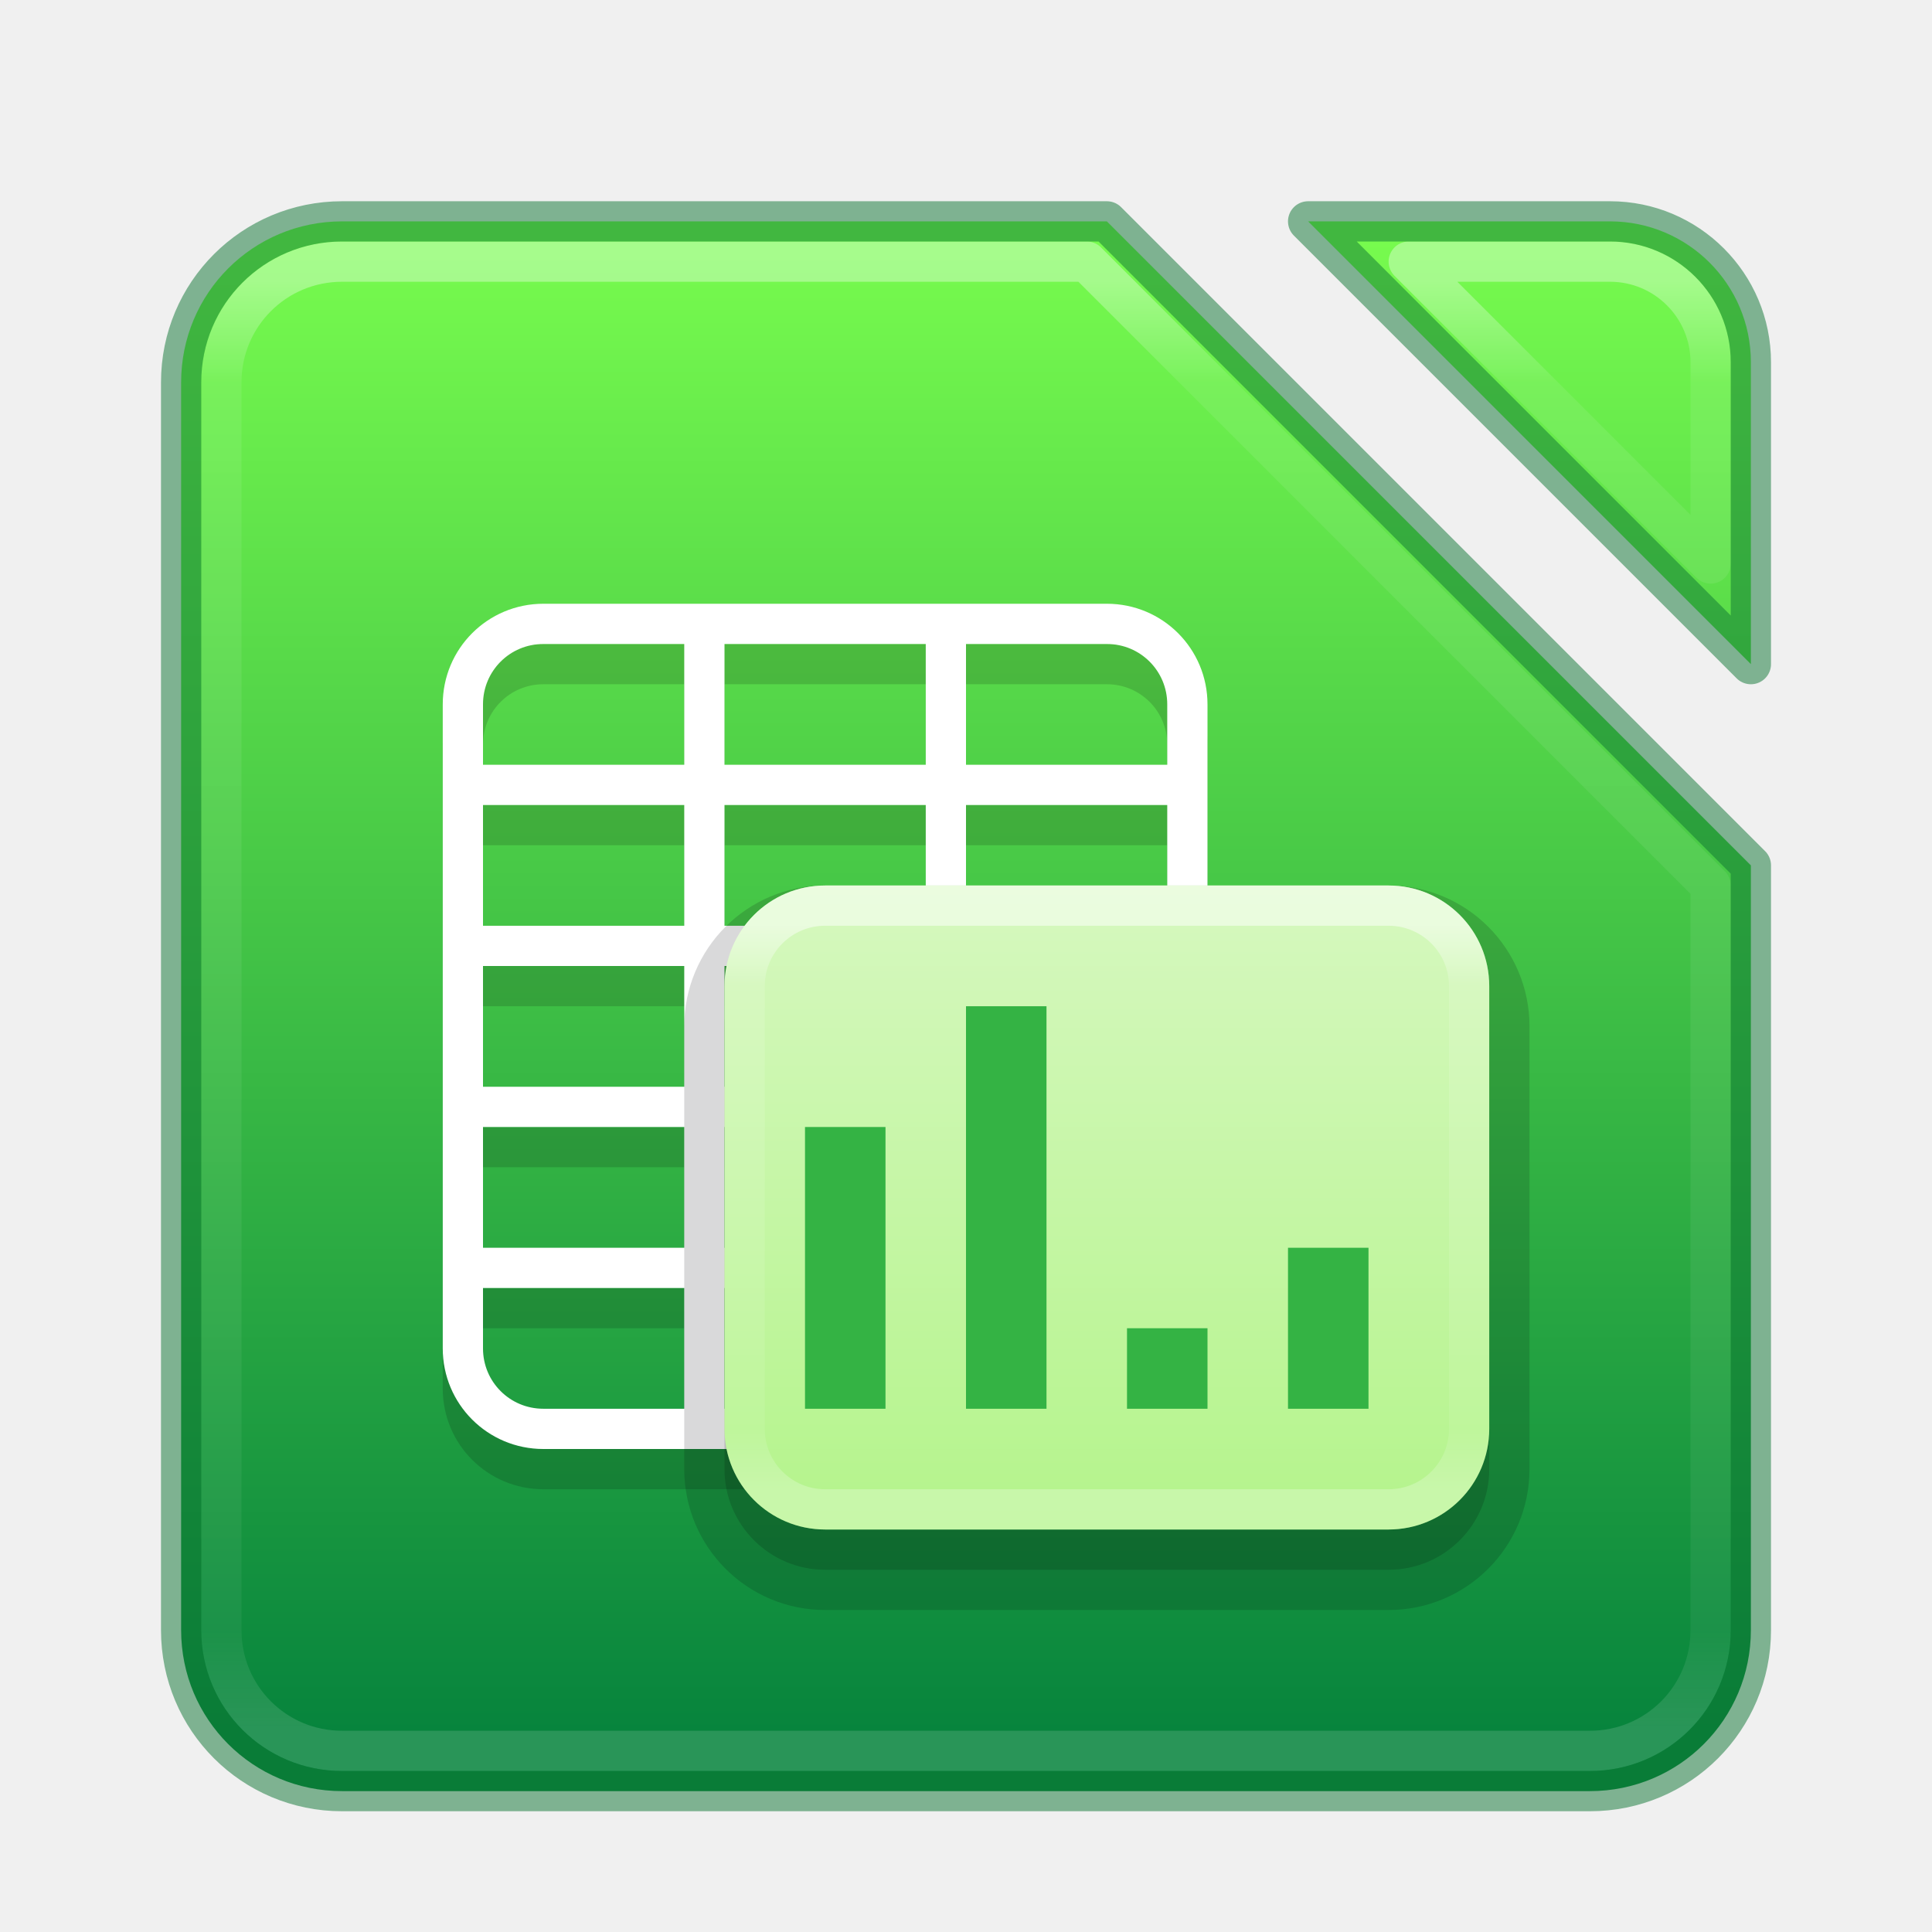
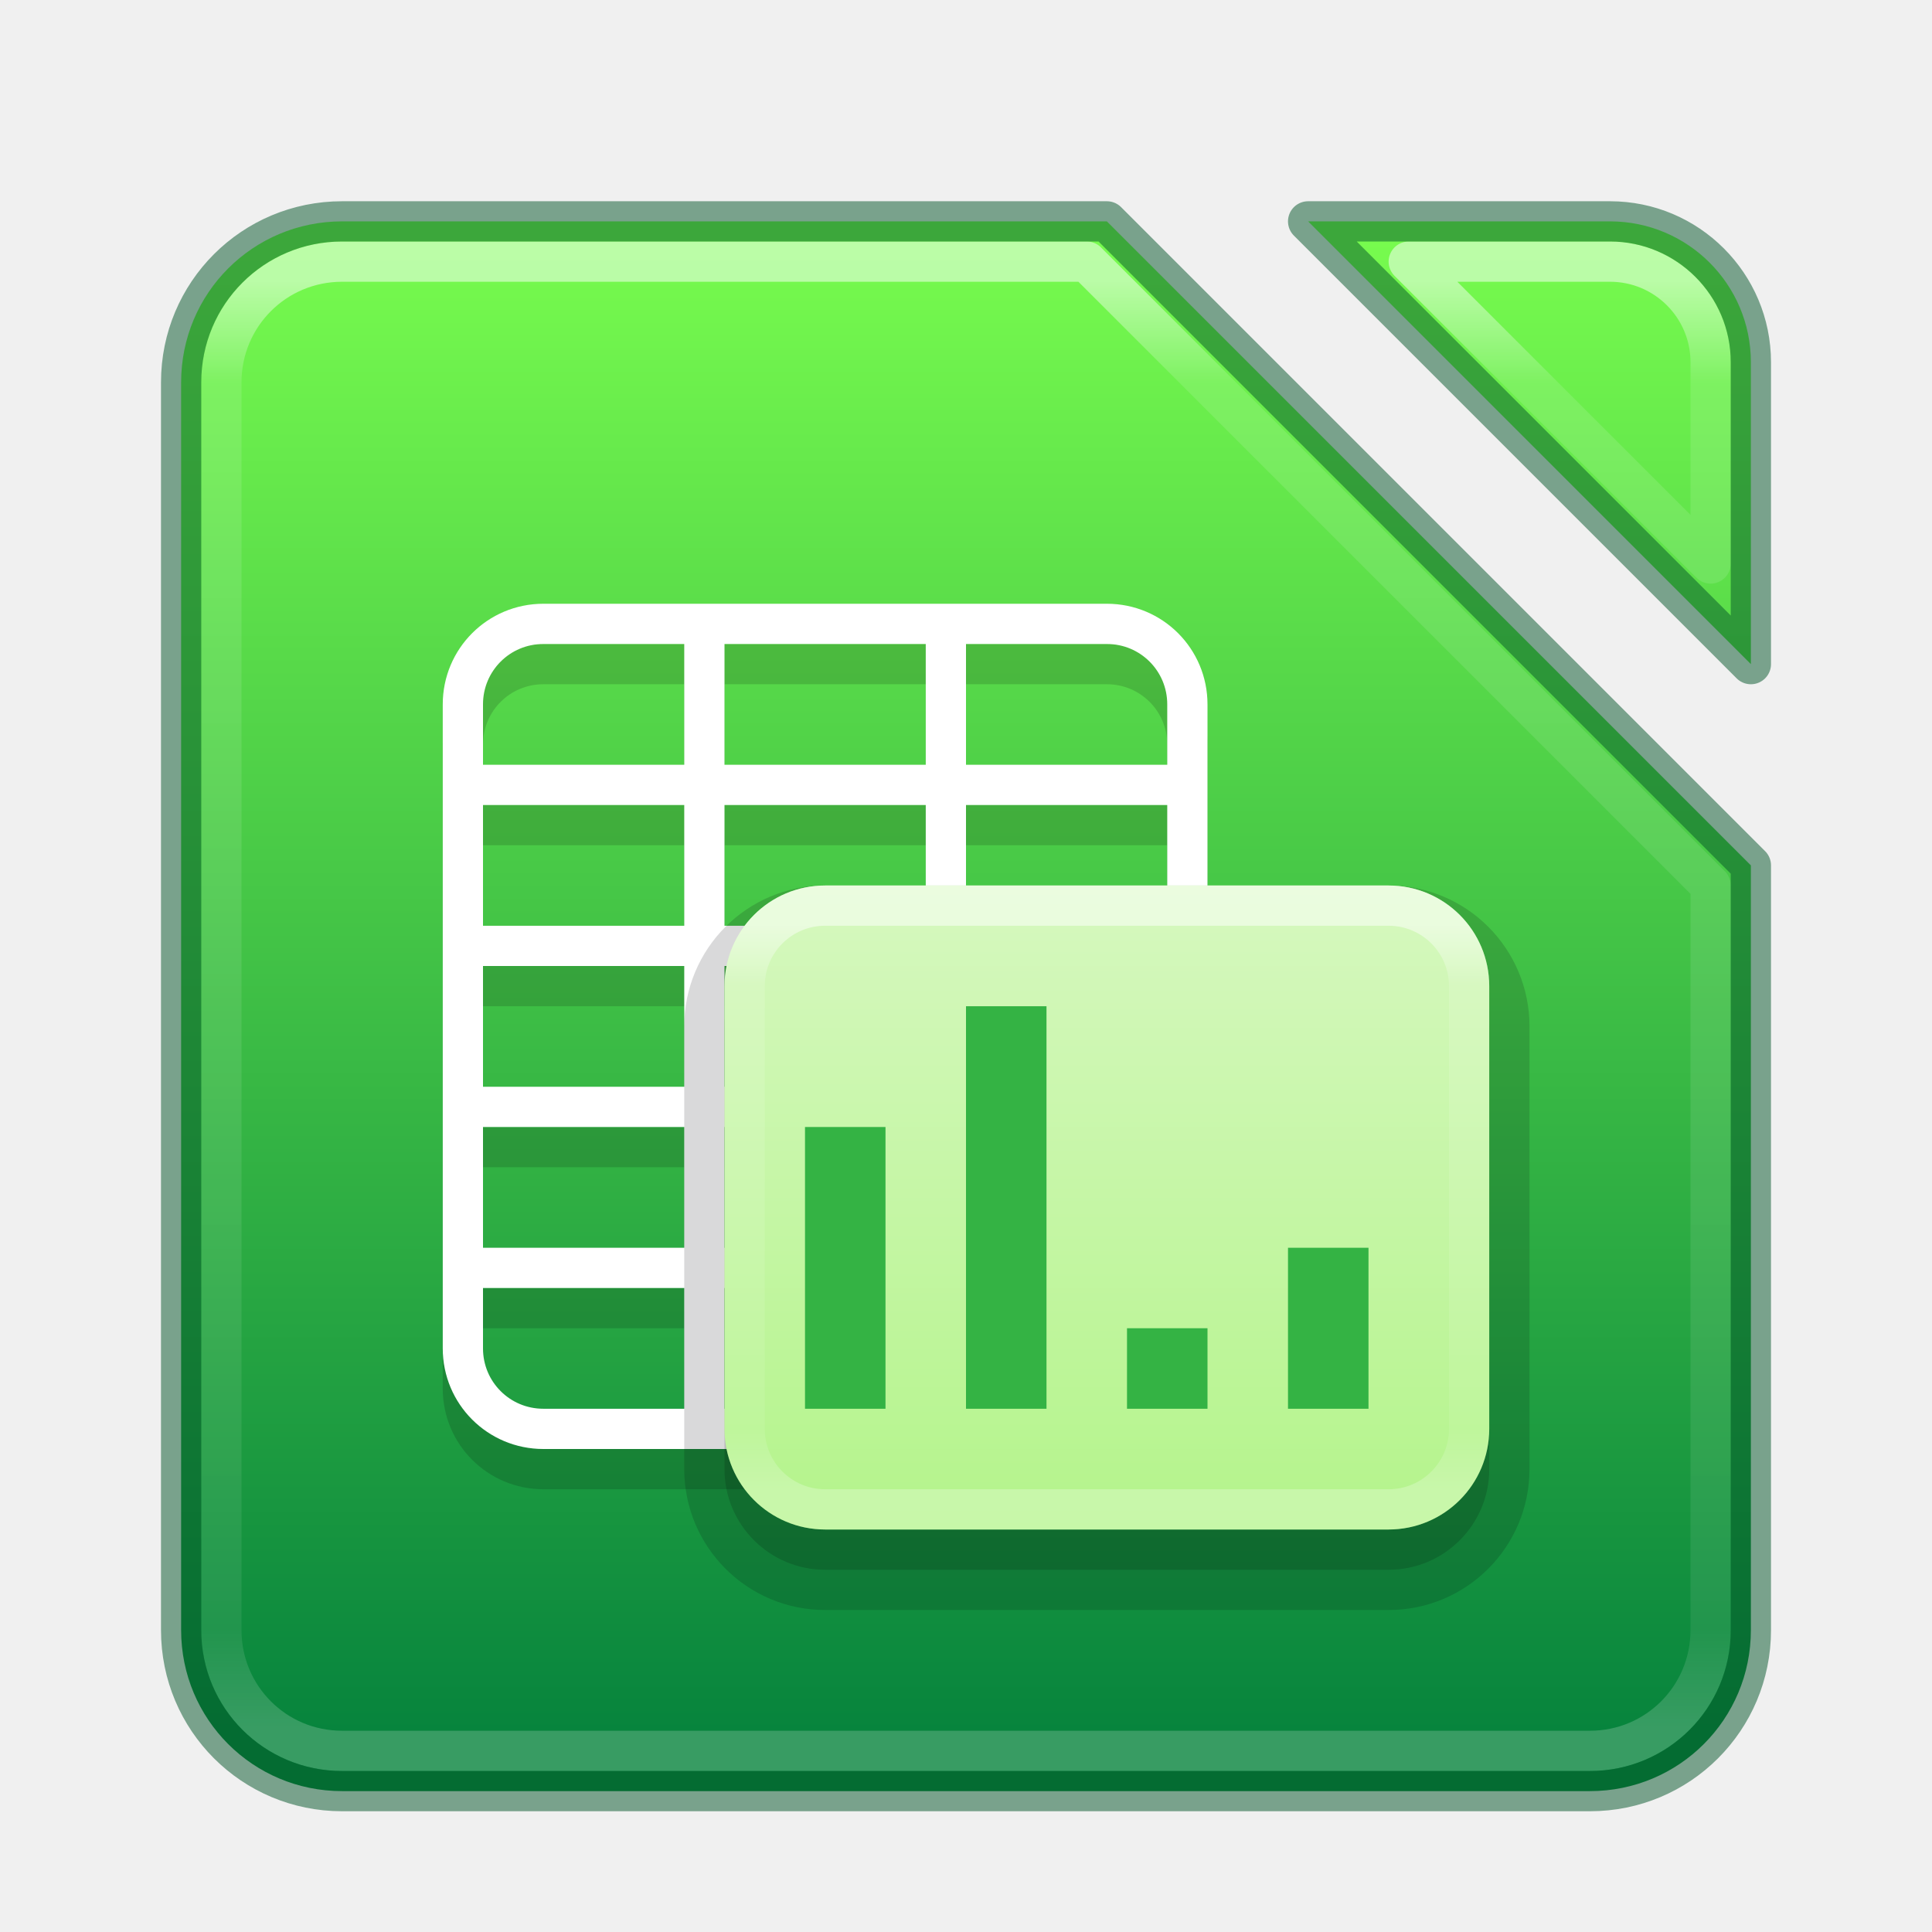
<svg xmlns="http://www.w3.org/2000/svg" xmlns:xlink="http://www.w3.org/1999/xlink" id="svg3489" height="48" width="48" version="1.1" xml:space="preserve">
  <defs id="defs3491">
    <linearGradient id="linearGradient6">
      <stop style="stop-color:#d6f8bf;stop-opacity:1;" offset="0" id="stop1" />
      <stop style="stop-color:#b4f48b;stop-opacity:1;" offset="1" id="stop2" />
    </linearGradient>
    <linearGradient id="linearGradient21">
      <stop style="stop-color:#77fb4e;stop-opacity:1;" offset="0" id="stop21" />
      <stop style="stop-color:#07843d;stop-opacity:1;" offset="1" id="stop22" />
    </linearGradient>
    <linearGradient id="linearGradient19">
      <stop style="stop-color:#d1ff82;stop-opacity:1;" offset="0" id="stop19" />
      <stop style="stop-color:#9bdb4d;stop-opacity:1;" offset="1" id="stop20" />
    </linearGradient>
    <linearGradient id="linearGradient7">
      <stop style="stop-color:#ffffff;stop-opacity:1;" offset="0" id="stop7" />
      <stop style="stop-color:#ffffff;stop-opacity:0.25;" offset="0.107" id="stop10" />
      <stop style="stop-color:#ffffff;stop-opacity:0.15;" offset="0.893" id="stop11" />
      <stop style="stop-color:#ffffff;stop-opacity:0.5;" offset="1" id="stop9" />
    </linearGradient>
    <linearGradient id="linearGradient1201">
      <stop id="stop1193" style="stop-color:#ffffff;stop-opacity:1" offset="0" />
      <stop id="stop1195" style="stop-color:#ffffff;stop-opacity:0.235" offset="0.07" />
      <stop id="stop1197" style="stop-color:#ffffff;stop-opacity:0.157" offset="0.932" />
      <stop id="stop1199" style="stop-color:#ffffff;stop-opacity:0.392" offset="1" />
    </linearGradient>
    <linearGradient x1="39" y1="6" x2="39" y2="41.945" id="linearGradient3058-5" xlink:href="#linearGradient1201" gradientUnits="userSpaceOnUse" gradientTransform="translate(4e-6,1.000006)" />
    <style id="style1">.g{fill:#000;}.g,.h,.i{stroke-width:0px;}.h{fill:url(#e);}.i{fill:#fff;}</style>
    <style id="style1-6">.cls-1{fill:#fff;}</style>
    <style id="style1-67">.cls-1{fill:#fff;}</style>
    <style id="style1-56">.g{fill:#000;}.g,.h,.i{stroke-width:0px;}.h{fill:url(#e);}.i{fill:#fff;}</style>
    <style id="style1-7">.g{fill:#000;}.g,.h,.i{stroke-width:0px;}.h{fill:url(#e);}.i{fill:#fff;}</style>
    <style id="style1-5">.g{fill:#000;}.g,.h,.i{stroke-width:0px;}.h{fill:url(#e);}.i{fill:#fff;}</style>
    <style id="style1-3">.g{fill:#000;}.g,.h,.i{stroke-width:0px;}.h{fill:url(#e);}.i{fill:#fff;}</style>
    <style id="style1-6-1">.cls-1{fill:#fff;}</style>
    <style id="style1-2">.g{fill:#000;}.g,.h,.i{stroke-width:0px;}.h{fill:url(#e);}.i{fill:#fff;}</style>
    <style id="style1-6-8">.cls-1{fill:#fff;}</style>
    <style id="style1-0">.g{fill:#000;}.g,.h,.i{stroke-width:0px;}.h{fill:url(#e);}.i{fill:#fff;}</style>
    <style id="style1-7-23">.g{fill:#000;}.g,.h,.i{stroke-width:0px;}.h{fill:url(#e);}.i{fill:#fff;}</style>
    <style id="style1-5-7">.g{fill:#000;}.g,.h,.i{stroke-width:0px;}.h{fill:url(#e);}.i{fill:#fff;}</style>
    <style id="style1-3-2">.g{fill:#000;}.g,.h,.i{stroke-width:0px;}.h{fill:url(#e);}.i{fill:#fff;}</style>
    <style id="style1-6-28">.cls-1{fill:#fff;}</style>
    <style id="style1-62">.g{fill:#000;}.g,.h,.i{stroke-width:0px;}.h{fill:url(#e);}.i{fill:#fff;}</style>
    <style id="style1-6-9">.cls-1{fill:#fff;}</style>
    <style id="style1-67-1">.cls-1{fill:#fff;}</style>
    <style id="style1-56-2">.g{fill:#000;}.g,.h,.i{stroke-width:0px;}.h{fill:url(#e);}.i{fill:#fff;}</style>
    <style id="style1-7-1">.g{fill:#000;}.g,.h,.i{stroke-width:0px;}.h{fill:url(#e);}.i{fill:#fff;}</style>
    <style id="style1-5-2">.g{fill:#000;}.g,.h,.i{stroke-width:0px;}.h{fill:url(#e);}.i{fill:#fff;}</style>
    <style id="style1-3-7">.g{fill:#000;}.g,.h,.i{stroke-width:0px;}.h{fill:url(#e);}.i{fill:#fff;}</style>
    <style id="style1-6-1-9">.cls-1{fill:#fff;}</style>
    <style id="style1-2-3">.g{fill:#000;}.g,.h,.i{stroke-width:0px;}.h{fill:url(#e);}.i{fill:#fff;}</style>
    <style id="style1-6-8-1">.cls-1{fill:#fff;}</style>
    <style id="style1-79">.g{fill:#000;}.g,.h,.i{stroke-width:0px;}.h{fill:url(#e);}.i{fill:#fff;}</style>
    <style id="style1-7-2">.g{fill:#000;}.g,.h,.i{stroke-width:0px;}.h{fill:url(#e);}.i{fill:#fff;}</style>
    <style id="style1-5-0">.g{fill:#000;}.g,.h,.i{stroke-width:0px;}.h{fill:url(#e);}.i{fill:#fff;}</style>
    <style id="style1-53">.g{fill:#000;}.g,.h,.i{stroke-width:0px;}.h{fill:url(#e);}.i{fill:#fff;}</style>
    <style id="style1-6-2">.cls-1{fill:#fff;}</style>
    <style id="style1-67-3">.cls-1{fill:#fff;}</style>
    <style id="style1-675">.g{fill:#000;}.g,.h,.i{stroke-width:0px;}.h{fill:url(#e);}.i{fill:#fff;}</style>
    <style id="style1-7-3">.g{fill:#000;}.g,.h,.i{stroke-width:0px;}.h{fill:url(#e);}.i{fill:#fff;}</style>
    <style id="style1-5-5">.g{fill:#000;}.g,.h,.i{stroke-width:0px;}.h{fill:url(#e);}.i{fill:#fff;}</style>
    <style id="style1-3-9">.g{fill:#000;}.g,.h,.i{stroke-width:0px;}.h{fill:url(#e);}.i{fill:#fff;}</style>
    <style id="style1-6-6">.cls-1{fill:#fff;}</style>
    <style id="style1-70">.g{fill:#000;}.g,.h,.i{stroke-width:0px;}.h{fill:url(#e);}.i{fill:#fff;}</style>
    <style id="style1-6-3">.cls-1{fill:#fff;}</style>
    <style id="style1-74">.g{fill:#000;}.g,.h,.i{stroke-width:0px;}.h{fill:url(#e);}.i{fill:#fff;}</style>
    <style id="style1-6-99">.cls-1{fill:#fff;}</style>
    <style id="style1-67-4">.cls-1{fill:#fff;}</style>
    <style id="style1-53-2">.g{fill:#000;}.g,.h,.i{stroke-width:0px;}.h{fill:url(#e);}.i{fill:#fff;}</style>
    <style id="style1-6-5">.cls-1{fill:#fff;}</style>
    <style id="style1-67-6">.cls-1{fill:#fff;}</style>
    <style id="style1-56-5">.g{fill:#000;}.g,.h,.i{stroke-width:0px;}.h{fill:url(#e);}.i{fill:#fff;}</style>
    <style id="style1-7-34">.g{fill:#000;}.g,.h,.i{stroke-width:0px;}.h{fill:url(#e);}.i{fill:#fff;}</style>
    <style id="style1-5-9">.g{fill:#000;}.g,.h,.i{stroke-width:0px;}.h{fill:url(#e);}.i{fill:#fff;}</style>
    <style id="style1-3-0">.g{fill:#000;}.g,.h,.i{stroke-width:0px;}.h{fill:url(#e);}.i{fill:#fff;}</style>
    <style id="style1-6-1-2">.cls-1{fill:#fff;}</style>
    <style id="style1-2-0">.g{fill:#000;}.g,.h,.i{stroke-width:0px;}.h{fill:url(#e);}.i{fill:#fff;}</style>
    <style id="style1-6-8-19">.cls-1{fill:#fff;}</style>
    <style id="style1-9">.g{fill:#000;}.g,.h,.i{stroke-width:0px;}.h{fill:url(#e);}.i{fill:#fff;}</style>
    <style id="style1-6-22">.cls-1{fill:#fff;}</style>
    <style id="style1-67-8">.cls-1{fill:#fff;}</style>
    <style id="style1-56-9">.g{fill:#000;}.g,.h,.i{stroke-width:0px;}.h{fill:url(#e);}.i{fill:#fff;}</style>
    <style id="style1-7-7">.g{fill:#000;}.g,.h,.i{stroke-width:0px;}.h{fill:url(#e);}.i{fill:#fff;}</style>
    <style id="style1-5-3">.g{fill:#000;}.g,.h,.i{stroke-width:0px;}.h{fill:url(#e);}.i{fill:#fff;}</style>
    <style id="style1-3-6">.g{fill:#000;}.g,.h,.i{stroke-width:0px;}.h{fill:url(#e);}.i{fill:#fff;}</style>
    <style id="style1-6-1-1">.cls-1{fill:#fff;}</style>
    <style id="style1-2-2">.g{fill:#000;}.g,.h,.i{stroke-width:0px;}.h{fill:url(#e);}.i{fill:#fff;}</style>
    <style id="style1-6-8-9">.cls-1{fill:#fff;}</style>
    <style id="style1-0-0">.g{fill:#000;}.g,.h,.i{stroke-width:0px;}.h{fill:url(#e);}.i{fill:#fff;}</style>
    <style id="style1-7-23-6">.g{fill:#000;}.g,.h,.i{stroke-width:0px;}.h{fill:url(#e);}.i{fill:#fff;}</style>
    <style id="style1-5-7-6">.g{fill:#000;}.g,.h,.i{stroke-width:0px;}.h{fill:url(#e);}.i{fill:#fff;}</style>
    <style id="style1-3-2-4">.g{fill:#000;}.g,.h,.i{stroke-width:0px;}.h{fill:url(#e);}.i{fill:#fff;}</style>
    <style id="style1-6-28-6">.cls-1{fill:#fff;}</style>
    <style id="style1-62-0">.g{fill:#000;}.g,.h,.i{stroke-width:0px;}.h{fill:url(#e);}.i{fill:#fff;}</style>
    <style id="style1-6-9-7">.cls-1{fill:#fff;}</style>
    <style id="style1-67-1-0">.cls-1{fill:#fff;}</style>
    <style id="style1-56-2-1">.g{fill:#000;}.g,.h,.i{stroke-width:0px;}.h{fill:url(#e);}.i{fill:#fff;}</style>
    <style id="style1-7-1-0">.g{fill:#000;}.g,.h,.i{stroke-width:0px;}.h{fill:url(#e);}.i{fill:#fff;}</style>
    <style id="style1-5-2-1">.g{fill:#000;}.g,.h,.i{stroke-width:0px;}.h{fill:url(#e);}.i{fill:#fff;}</style>
    <style id="style1-3-7-3">.g{fill:#000;}.g,.h,.i{stroke-width:0px;}.h{fill:url(#e);}.i{fill:#fff;}</style>
    <style id="style1-6-1-9-7">.cls-1{fill:#fff;}</style>
    <style id="style1-2-3-7">.g{fill:#000;}.g,.h,.i{stroke-width:0px;}.h{fill:url(#e);}.i{fill:#fff;}</style>
    <style id="style1-6-8-1-2">.cls-1{fill:#fff;}</style>
    <style id="style1-79-1">.g{fill:#000;}.g,.h,.i{stroke-width:0px;}.h{fill:url(#e);}.i{fill:#fff;}</style>
    <style id="style1-7-2-0">.g{fill:#000;}.g,.h,.i{stroke-width:0px;}.h{fill:url(#e);}.i{fill:#fff;}</style>
    <style id="style1-5-0-3">.g{fill:#000;}.g,.h,.i{stroke-width:0px;}.h{fill:url(#e);}.i{fill:#fff;}</style>
    <style id="style1-53-6">.g{fill:#000;}.g,.h,.i{stroke-width:0px;}.h{fill:url(#e);}.i{fill:#fff;}</style>
    <style id="style1-6-2-7">.cls-1{fill:#fff;}</style>
    <style id="style1-67-3-8">.cls-1{fill:#fff;}</style>
    <style id="style1-675-8">.g{fill:#000;}.g,.h,.i{stroke-width:0px;}.h{fill:url(#e);}.i{fill:#fff;}</style>
    <style id="style1-7-3-6">.g{fill:#000;}.g,.h,.i{stroke-width:0px;}.h{fill:url(#e);}.i{fill:#fff;}</style>
    <style id="style1-5-5-0">.g{fill:#000;}.g,.h,.i{stroke-width:0px;}.h{fill:url(#e);}.i{fill:#fff;}</style>
    <style id="style1-3-9-4">.g{fill:#000;}.g,.h,.i{stroke-width:0px;}.h{fill:url(#e);}.i{fill:#fff;}</style>
    <style id="style1-6-6-6">.cls-1{fill:#fff;}</style>
    <style id="style1-70-7">.g{fill:#000;}.g,.h,.i{stroke-width:0px;}.h{fill:url(#e);}.i{fill:#fff;}</style>
    <style id="style1-6-3-6">.cls-1{fill:#fff;}</style>
    <linearGradient xlink:href="#linearGradient7" id="linearGradient9" x1="29" y1="25" x2="29" y2="39" gradientUnits="userSpaceOnUse" />
    <linearGradient xlink:href="#linearGradient19" id="linearGradient20" x1="29" y1="24" x2="29" y2="40" gradientUnits="userSpaceOnUse" />
    <linearGradient xlink:href="#linearGradient21" id="linearGradient22" x1="23" y1="6" x2="23" y2="43" gradientUnits="userSpaceOnUse" />
    <linearGradient xlink:href="#linearGradient19" id="linearGradient2" gradientUnits="userSpaceOnUse" x1="29" y1="24" x2="29" y2="40" />
    <linearGradient xlink:href="#linearGradient6" id="linearGradient3" gradientUnits="userSpaceOnUse" x1="29" y1="24" x2="29" y2="40" />
  </defs>
  <path id="rect9" style="opacity:1;fill:url(#linearGradient22);stroke-linecap:round;stroke-linejoin:round" d="M 8.5 5.5 C 6.284 5.5 4.5 7.284 4.5 9.5 L 4.5 40.5 C 4.5 42.716 6.284 44.5 8.5 44.5 L 39.5 44.5 C 41.716 44.5 43.5 42.716 43.5 40.5 L 43.5 21.5 L 27.5 5.5 L 8.5 5.5 z M 32.5 5.5 L 43.5 16.5 L 43.5 9 A 3.5 3.5 0 0 0 40 5.5 L 32.5 5.5 z " />
-   <path id="path18" style="opacity:0.35;fill:none;stroke:url(#linearGradient3058-5);stroke-linecap:round;stroke-linejoin:round" d="M 8.5 6.5 C 6.838 6.5 5.5 7.838 5.5 9.5 L 5.5 40.5 C 5.5 42.162 6.838 43.5 8.5 43.5 L 39.5 43.5 C 41.162 43.5 42.5 42.162 42.5 40.5 L 42.5 22 L 27 6.5 L 8.5 6.5 z M 35 6.5 L 42.5 14 L 42.5 9 A 2.5 2.5 0 0 0 40 6.5 L 35 6.5 z " />
-   <path id="path8" style="color:#000000;font-variation-settings:normal;display:inline;overflow:visible;visibility:visible;opacity:1;vector-effect:none;fill:none;fill-opacity:1;fill-rule:nonzero;stroke:#0c7433;stroke-width:1;stroke-linecap:butt;stroke-linejoin:round;stroke-miterlimit:4;stroke-dasharray:none;stroke-dashoffset:0;stroke-opacity:0.5;marker:none;enable-background:accumulate;stop-color:#000000;stop-opacity:1" d="M 8.5 5.5 C 6.284 5.5 4.5 7.284 4.5 9.5 L 4.5 40.5 C 4.5 42.716 6.284 44.5 8.5 44.5 L 39.5 44.5 C 41.716 44.5 43.5 42.716 43.5 40.5 L 43.5 21.5 L 27.5 5.5 L 8.5 5.5 z M 32.5 5.5 L 43.5 16.5 L 43.5 9 A 3.5 3.5 0 0 0 40 5.5 L 32.5 5.5 z " />
+   <path id="path18" style="opacity:0.5;fill:none;stroke:url(#linearGradient3058-5);stroke-linecap:round;stroke-linejoin:round" d="M 8.5 6.5 C 6.838 6.5 5.5 7.838 5.5 9.5 L 5.5 40.5 C 5.5 42.162 6.838 43.5 8.5 43.5 L 39.5 43.5 C 41.162 43.5 42.5 42.162 42.5 40.5 L 42.5 22 L 27 6.5 L 8.5 6.5 z M 35 6.5 L 42.5 14 L 42.5 9 A 2.5 2.5 0 0 0 40 6.5 L 35 6.5 z " />
+   <path id="path8" style="color:#000000;font-variation-settings:normal;display:inline;overflow:visible;visibility:visible;opacity:1;vector-effect:none;fill:none;fill-opacity:1;fill-rule:nonzero;stroke:#035428;stroke-width:1;stroke-linecap:butt;stroke-linejoin:round;stroke-miterlimit:4;stroke-dasharray:none;stroke-dashoffset:0;stroke-opacity:0.5;marker:none;enable-background:accumulate;stop-color:#000000;stop-opacity:1" d="M 8.5 5.5 C 6.284 5.5 4.5 7.284 4.5 9.5 L 4.5 40.5 C 4.5 42.716 6.284 44.5 8.5 44.5 L 39.5 44.5 C 41.716 44.5 43.5 42.716 43.5 40.5 L 43.5 21.5 L 27.5 5.5 L 8.5 5.5 z M 32.5 5.5 L 43.5 16.5 L 43.5 9 A 3.5 3.5 0 0 0 40 5.5 L 32.5 5.5 z " />
  <g id="g1" transform="translate(2,-2)">
    <path id="path17" style="opacity:0.15;fill:none;stroke:#000000;stroke-width:1;stroke-linejoin:round;stroke-dasharray:none;stroke-opacity:1" d="m 21.5,18.5 v 20 m -6,-20 v 20 m -6,-4 h 18 m -18,-4 h 18 m -18,-4 h 18 m -18,-4 h 18 m -16,-4 h 14 c 1.108,0 2,0.892 2,2 v 16 c 0,1.108 -0.892,2 -2,2 h -14 c -1.108,0 -2,-0.892 -2,-2 v -16 c 0,-1.108 0.892,-2 2,-2 z" />
    <path id="path6" style="opacity:1;fill:none;stroke:#ffffff;stroke-width:1;stroke-linejoin:round;stroke-dasharray:none;stroke-opacity:1" d="m 21.5,17.5 v 20 m -6,-20 v 20 m -6,-4 h 18 m -18,-4 h 18 m -18,-4 h 18 m -18,-4 h 18 m -16,-4 h 14 c 1.108,0 2,0.892 2,2 v 16 c 0,1.108 -0.892,2 -2,2 h -14 c -1.108,0 -2,-0.892 -2,-2 v -16 c 0,-1.108 0.892,-2 2,-2 z" />
  </g>
  <g id="g11" style="fill:url(#linearGradient20)" transform="translate(-2,-2)">
    <rect style="opacity:0.15;fill:url(#linearGradient2);stroke:#000206;stroke-width:2;stroke-linejoin:round;stroke-dasharray:none;stroke-opacity:1" id="rect12" width="19" height="16" x="20" y="25" rx="2.5" ry="2.5" />
    <rect style="opacity:0.15;fill:#000000;fill-opacity:1;stroke:none;stroke-width:1;stroke-linejoin:round;stroke-dasharray:none;stroke-opacity:1" id="rect11" width="19" height="16" x="20" y="25" rx="2.5" ry="2.5" />
    <rect style="opacity:1;fill:url(#linearGradient3);stroke:none;stroke-width:1;stroke-linejoin:round;stroke-dasharray:none;stroke-opacity:1" id="rect6" width="19" height="16" x="20" y="24" rx="2.5" ry="2.5" />
    <rect style="opacity:0.5;fill:none;stroke:url(#linearGradient9);stroke-width:1;stroke-linejoin:round;stroke-dasharray:none;stroke-opacity:1" id="rect7" width="18" height="15" x="20.5" y="24.5" rx="2" ry="2" />
    <path id="path16" style="opacity:1;fill:none;stroke:#34b344;stroke-width:2;stroke-linejoin:round;stroke-dasharray:none;stroke-opacity:1" d="m 35,37 v -4 m -4,4 v -2 m -4,2 V 27 m -4,10 v -7" />
  </g>
</svg>
